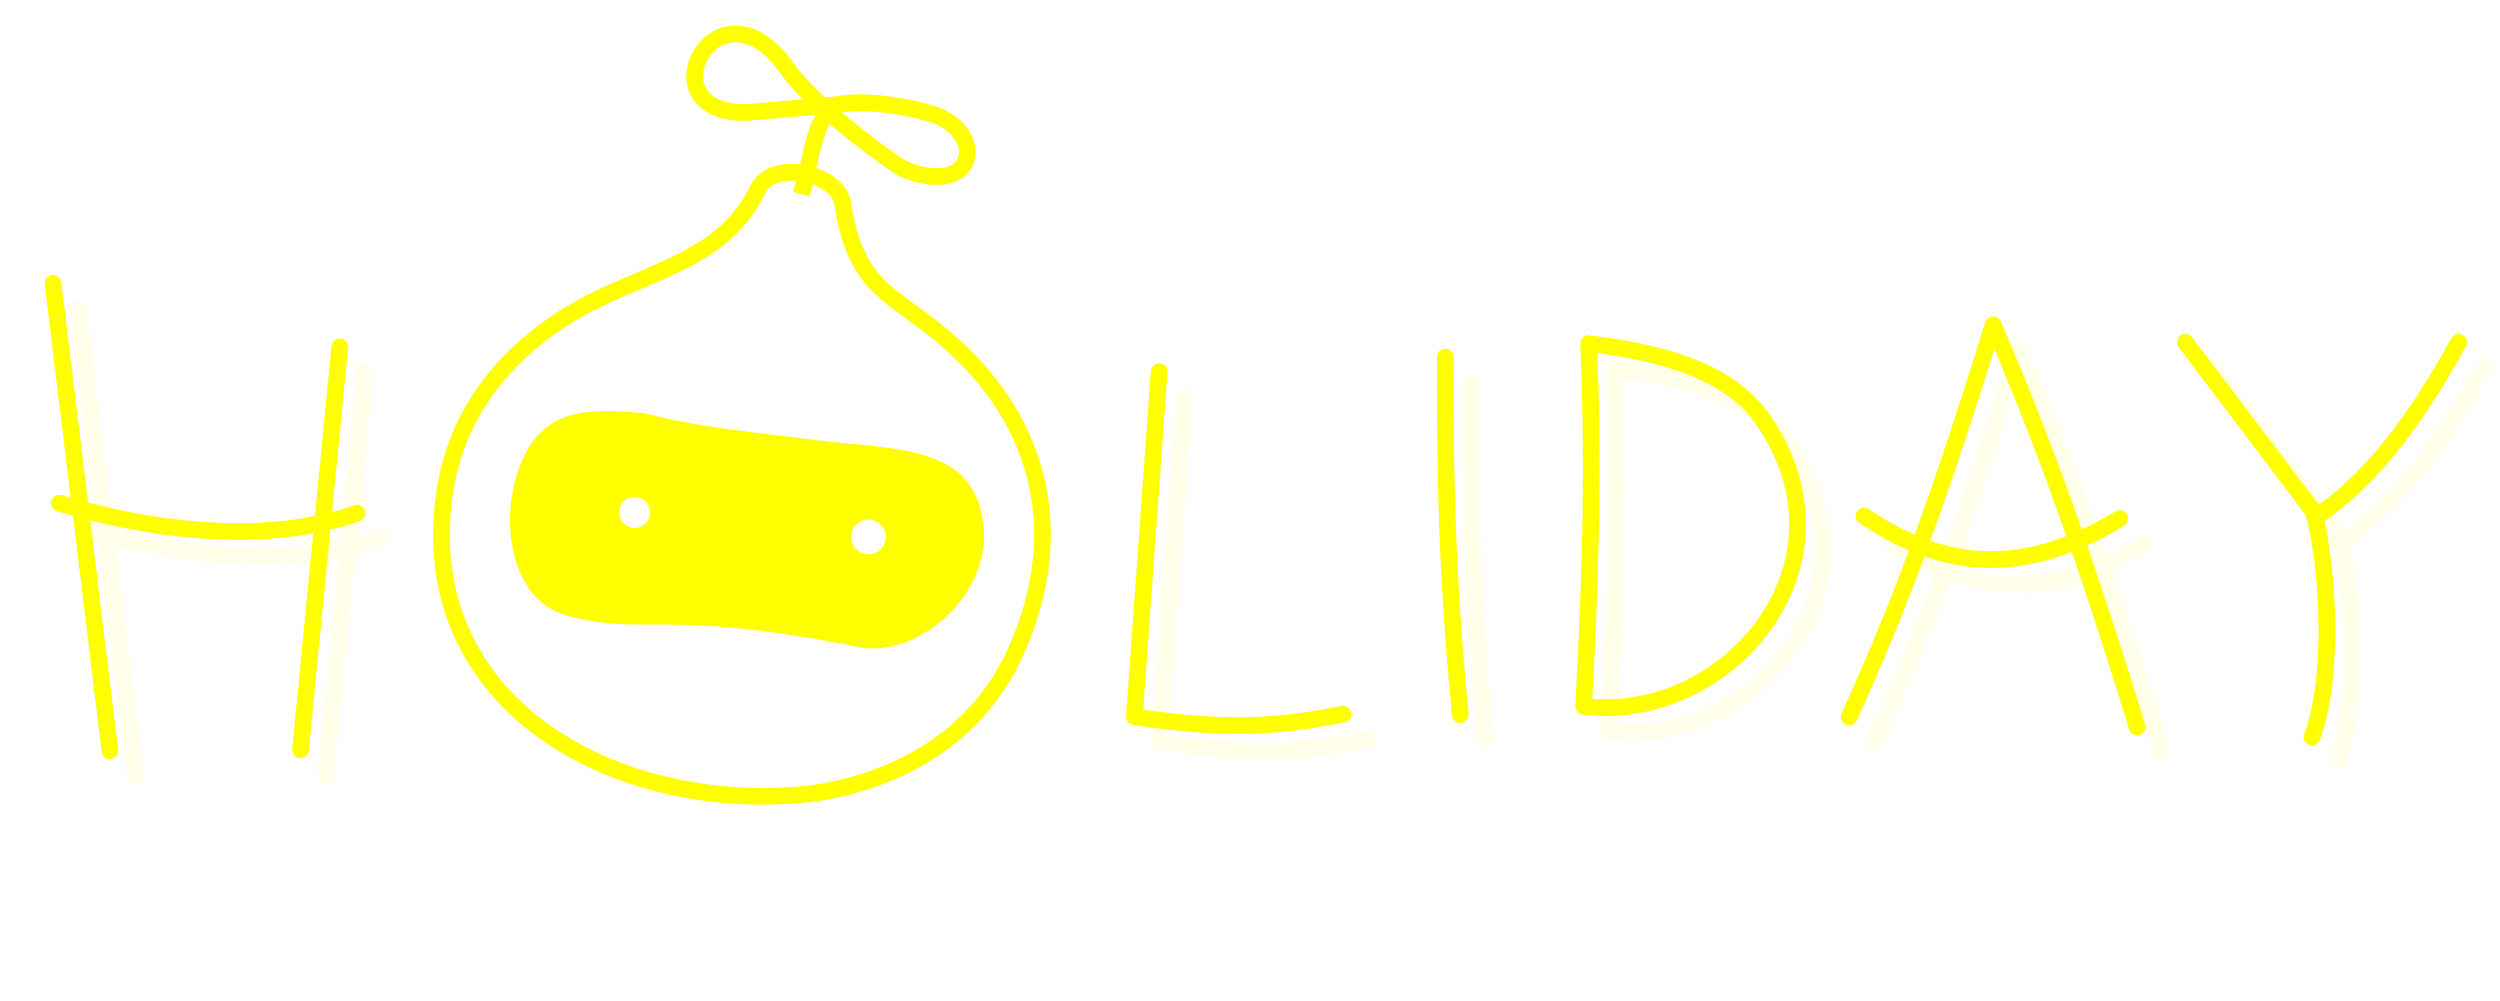
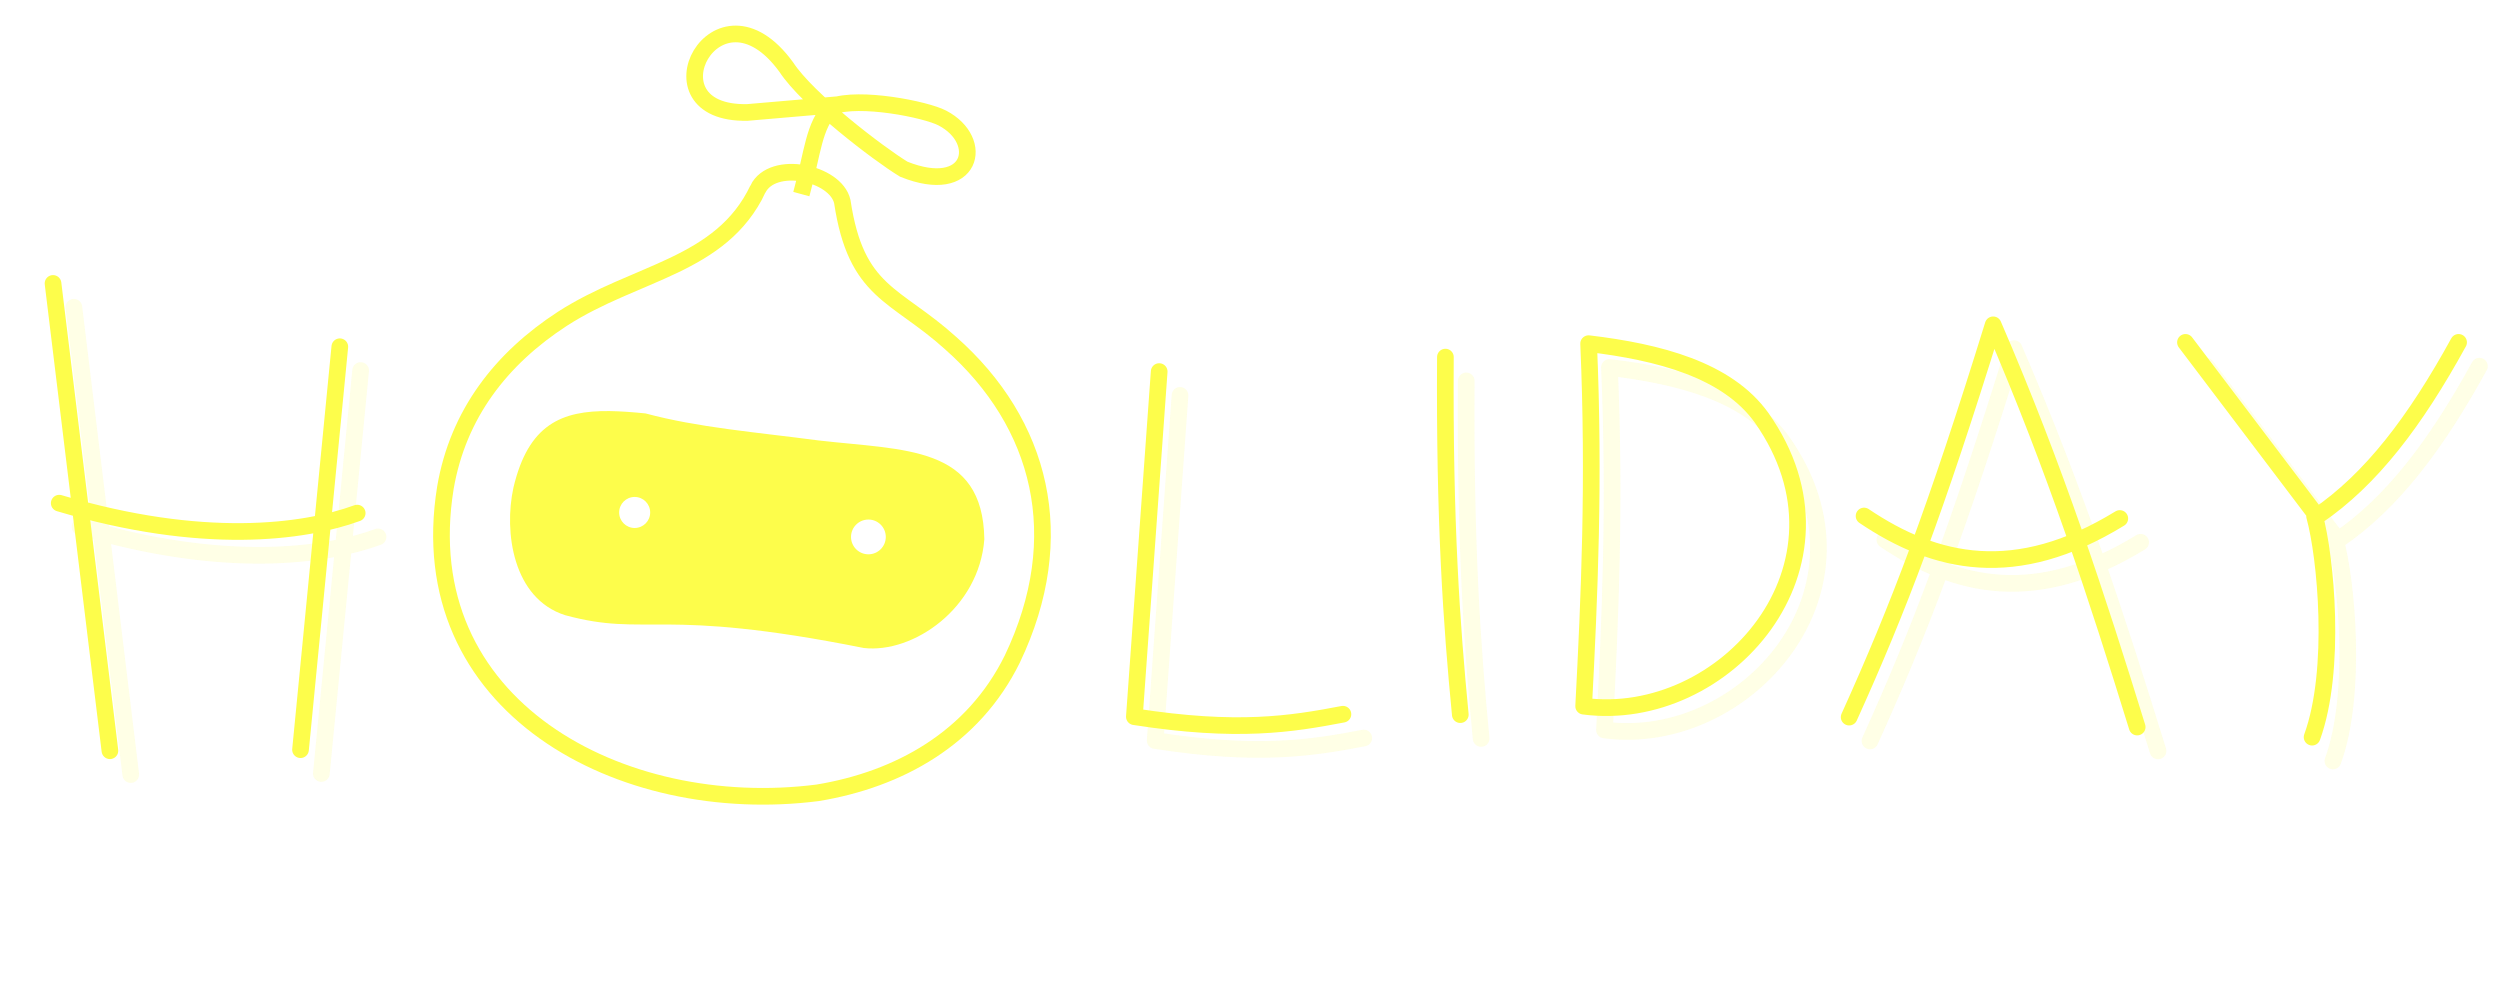
<svg xmlns="http://www.w3.org/2000/svg" width="600" height="240" viewBox="0 0 600 240" version="1.1" id="svg8">
  <defs id="defs2" />
  <g id="layer1" transform="translate(0,-882.5196)">
-     <path id="path4696" style="fill:none;stroke:#ffff00;stroke-width:4;stroke-linecap:butt;stroke-linejoin:miter;stroke-miterlimit:4;stroke-dasharray:none;stroke-opacity:1" d="m 192.321,929.103 c 2.874,-10.499 2.85,-16.08 7.307,-21.039 6.633,-2.467 22.566,0.703 26.547,2.787 10.465,5.477 7.094,18.87 -9.271,12.276 -6.051,-3.679 -23.082,-16.669 -28.182,-24.481 -16.773,-23.127 -34.786,11.438 -9.32,10.861 l 21.559,-1.857 m -19.069,20.26 c -8.827,18.585 -29.256,19.751 -46.878,31.094 -14.777,9.59 -25.08,22.904 -28.112,40.541 -8.547,52.547 42.216,79.278 89.323,73.251 19.419,-3.198 37.342,-13.035 46.732,-32.113 14.013,-29.357 6.934,-56.57 -14.762,-75.778 -13.341,-12.063 -22.726,-11.897 -26.043,-34.015 -1.601,-6.968 -16.768,-10.139 -20.261,-2.98 z" />
-     <path id="path4722" style="fill:none;stroke:#ffff00;stroke-width:4;stroke-linecap:round;stroke-linejoin:round;stroke-miterlimit:4;stroke-dasharray:none;stroke-opacity:1" d="m 447.373,1006.361 c 17.125,11.537 36.35,15.933 61.379,0.596 m 46.746,-0.554 c 2.676,9.647 5.307,36.806 -0.596,53.036 m -30.392,-94.75 31.583,41.714 c 12.981,-8.842 23.541,-22.724 33.967,-41.714 m -146.263,89.94 c 11.875,-26.207 20.765,-49.583 34.563,-94.154 14.99,34.657 25.049,65.792 34.563,96.538 m -132.846,-5.014 c 1.384,-26.49 2.612,-53.928 1.192,-87.003 16.803,2.007 33.258,6.248 41.524,17.8 25.037,35.582 -9.083,73.668 -42.716,69.203 z m -33.18,-83.777 c -0.256,39.705 1.475,64.176 3.575,85.812 m -72.268,-82.338 -5.959,82.832 c 24.815,3.866 37.7,1.767 50.057,-0.596 M 14.216,1003.279 c 34.39,10.255 58.708,7.066 71.51,2.384 m -4.171,-39.926 -9.432,96.707 M 12.726,950.541 26.381,1062.699" />
-     <path style="fill:#ffff00;stroke:none;stroke-width:0.834px;stroke-linecap:butt;stroke-linejoin:miter;stroke-opacity:1" d="m 146.326,98.66 c -11.593,-0.145 -19.535,3.228 -23.105,18.389 -2.324,10.632 -0.114,26.609 12.406,30.594 19.767,5.36 22.258,-2.007 71.676,7.875 11.879,1.364 27.698,-9.556 28.936,-26.1 -0.329,-22.516 -18.997,-21.309 -39.809,-23.715 -15.142,-2.001 -28.757,-3.061 -41.504,-6.482 -3.056,-0.307 -5.924,-0.527 -8.6,-0.561 z m 5.994,20.607 c 2.056,9.9e-4 3.723,1.668 3.723,3.725 9e-5,2.056 -1.666,3.724 -3.723,3.725 -2.057,9e-5 -3.725,-1.668 -3.725,-3.725 -9e-5,-2.057 1.668,-3.725 3.725,-3.725 z m 56.098,5.424 c 2.304,-2.6e-4 4.172,1.868 4.172,4.172 2.7e-4,2.304 -1.868,4.172 -4.172,4.172 -2.304,2.7e-4 -4.172,-1.868 -4.172,-4.172 -2.7e-4,-2.304 1.868,-4.172 4.172,-4.172 z" transform="translate(0,882.5196)" id="path4726" />
-     <path d="m 453.434,1012.422 c 17.125,11.537 36.35,15.933 61.379,0.596 m 46.746,-0.554 c 2.676,9.647 5.307,36.806 -0.596,53.036 m -30.392,-94.75 31.583,41.714 c 12.981,-8.842 23.541,-22.724 33.967,-41.714 m -146.263,89.94 c 11.875,-26.207 20.765,-49.583 34.563,-94.154 14.99,34.657 25.049,65.792 34.563,96.538 m -132.846,-5.014 c 1.384,-26.49 2.612,-53.928 1.192,-87.003 16.803,2.007 33.258,6.248 41.524,17.8 25.037,35.582 -9.083,73.668 -42.716,69.203 z m -33.18,-83.777 c -0.256,39.705 1.475,64.176 3.575,85.812 m -72.268,-82.338 -5.959,82.832 c 24.815,3.866 37.7,1.767 50.057,-0.596 M 20.277,1009.34 c 34.39,10.255 58.708,7.066 71.51,2.384 m -4.171,-39.926 -9.432,96.707 M 18.787,956.602 32.442,1068.76" style="fill:none;stroke:#ffff00;stroke-width:4;stroke-linecap:round;stroke-linejoin:round;stroke-miterlimit:4;stroke-dasharray:none;stroke-opacity:1;opacity:0.085" id="path4740" />
+     <path d="m 452.373,1012.075 c 17.125,11.537 36.35,15.933 61.379,0.596 m 46.746,-0.554 c 2.676,9.647 5.307,36.806 -0.596,53.036 m -30.392,-94.75 31.583,41.714 c 12.981,-8.842 23.541,-22.724 33.967,-41.714 m -146.263,89.94 c 11.875,-26.207 20.765,-49.583 34.563,-94.154 14.99,34.657 25.049,65.792 34.563,96.538 m -132.846,-5.014 c 1.384,-26.49 2.612,-53.928 1.192,-87.003 16.803,2.007 33.258,6.248 41.524,17.8 25.037,35.582 -9.083,73.668 -42.716,69.203 z m -33.18,-83.777 c -0.256,39.705 1.475,64.176 3.575,85.812 m -72.268,-82.338 -5.959,82.832 c 24.815,3.866 37.7,1.767 50.057,-0.596 M 19.216,1008.993 c 34.39,10.255 58.708,7.066 71.51,2.384 m -4.171,-39.926 -9.432,96.707 M 17.726,956.255 31.381,1068.414" style="fill:none;stroke:#fdfd4b;stroke-width:4;stroke-linecap:round;stroke-linejoin:round;stroke-miterlimit:4;stroke-dasharray:none;stroke-opacity:1;opacity:0.142" id="path4742" />
+     <path id="path4696" style="fill:none;stroke:#fdfd4b;stroke-width:4;stroke-linecap:butt;stroke-linejoin:miter;stroke-miterlimit:4;stroke-dasharray:none;stroke-opacity:1" d="m 192.321,929.103 c 2.874,-10.499 2.85,-16.08 7.307,-21.039 6.633,-2.467 22.566,0.703 26.547,2.787 10.465,5.477 7.094,18.87 -9.271,12.276 -6.051,-3.679 -23.082,-16.669 -28.182,-24.481 -16.773,-23.127 -34.786,11.438 -9.32,10.861 l 21.559,-1.857 m -19.069,20.26 c -8.827,18.585 -29.256,19.751 -46.878,31.094 -14.777,9.59 -25.08,22.904 -28.112,40.541 -8.547,52.547 42.216,79.278 89.323,73.251 19.419,-3.198 37.342,-13.035 46.732,-32.113 14.013,-29.357 6.934,-56.57 -14.762,-75.778 -13.341,-12.063 -22.726,-11.897 -26.043,-34.015 -1.601,-6.968 -16.768,-10.139 -20.261,-2.98 z" />
+     <path id="path4722" style="fill:none;stroke:#fdfd4b;stroke-width:4;stroke-linecap:round;stroke-linejoin:round;stroke-miterlimit:4;stroke-dasharray:none;stroke-opacity:1" d="m 447.373,1006.361 c 17.125,11.537 36.35,15.933 61.379,0.596 m 46.746,-0.554 c 2.676,9.647 5.307,36.806 -0.596,53.036 m -30.392,-94.75 31.583,41.714 c 12.981,-8.842 23.541,-22.724 33.967,-41.714 m -146.263,89.94 c 11.875,-26.207 20.765,-49.583 34.563,-94.154 14.99,34.657 25.049,65.792 34.563,96.538 m -132.846,-5.014 c 1.384,-26.49 2.612,-53.928 1.192,-87.003 16.803,2.007 33.258,6.248 41.524,17.8 25.037,35.582 -9.083,73.668 -42.716,69.203 z m -33.18,-83.777 c -0.256,39.705 1.475,64.176 3.575,85.812 m -72.268,-82.338 -5.959,82.832 c 24.815,3.866 37.7,1.767 50.057,-0.596 M 14.216,1003.279 c 34.39,10.255 58.708,7.066 71.51,2.384 m -4.171,-39.926 -9.432,96.707 M 12.726,950.541 26.381,1062.699" />
+     <path style="fill:#fdfd4b;stroke:none;stroke-width:0.834px;stroke-linecap:butt;stroke-linejoin:miter;stroke-opacity:1;fill-opacity:1" d="m 146.326,98.66 c -11.593,-0.145 -19.535,3.228 -23.105,18.389 -2.324,10.632 -0.114,26.609 12.406,30.594 19.767,5.36 22.258,-2.007 71.676,7.875 11.879,1.364 27.698,-9.556 28.936,-26.1 -0.329,-22.516 -18.997,-21.309 -39.809,-23.715 -15.142,-2.001 -28.757,-3.061 -41.504,-6.482 -3.056,-0.307 -5.924,-0.527 -8.6,-0.561 z m 5.994,20.607 c 2.056,9.9e-4 3.723,1.668 3.723,3.725 9e-5,2.056 -1.666,3.724 -3.723,3.725 -2.057,9e-5 -3.725,-1.668 -3.725,-3.725 -9e-5,-2.057 1.668,-3.725 3.725,-3.725 z m 56.098,5.424 c 2.304,-2.6e-4 4.172,1.868 4.172,4.172 2.7e-4,2.304 -1.868,4.172 -4.172,4.172 -2.304,2.7e-4 -4.172,-1.868 -4.172,-4.172 -2.7e-4,-2.304 1.868,-4.172 4.172,-4.172 z" transform="translate(0,882.5196)" id="path4726" />
  </g>
</svg>
